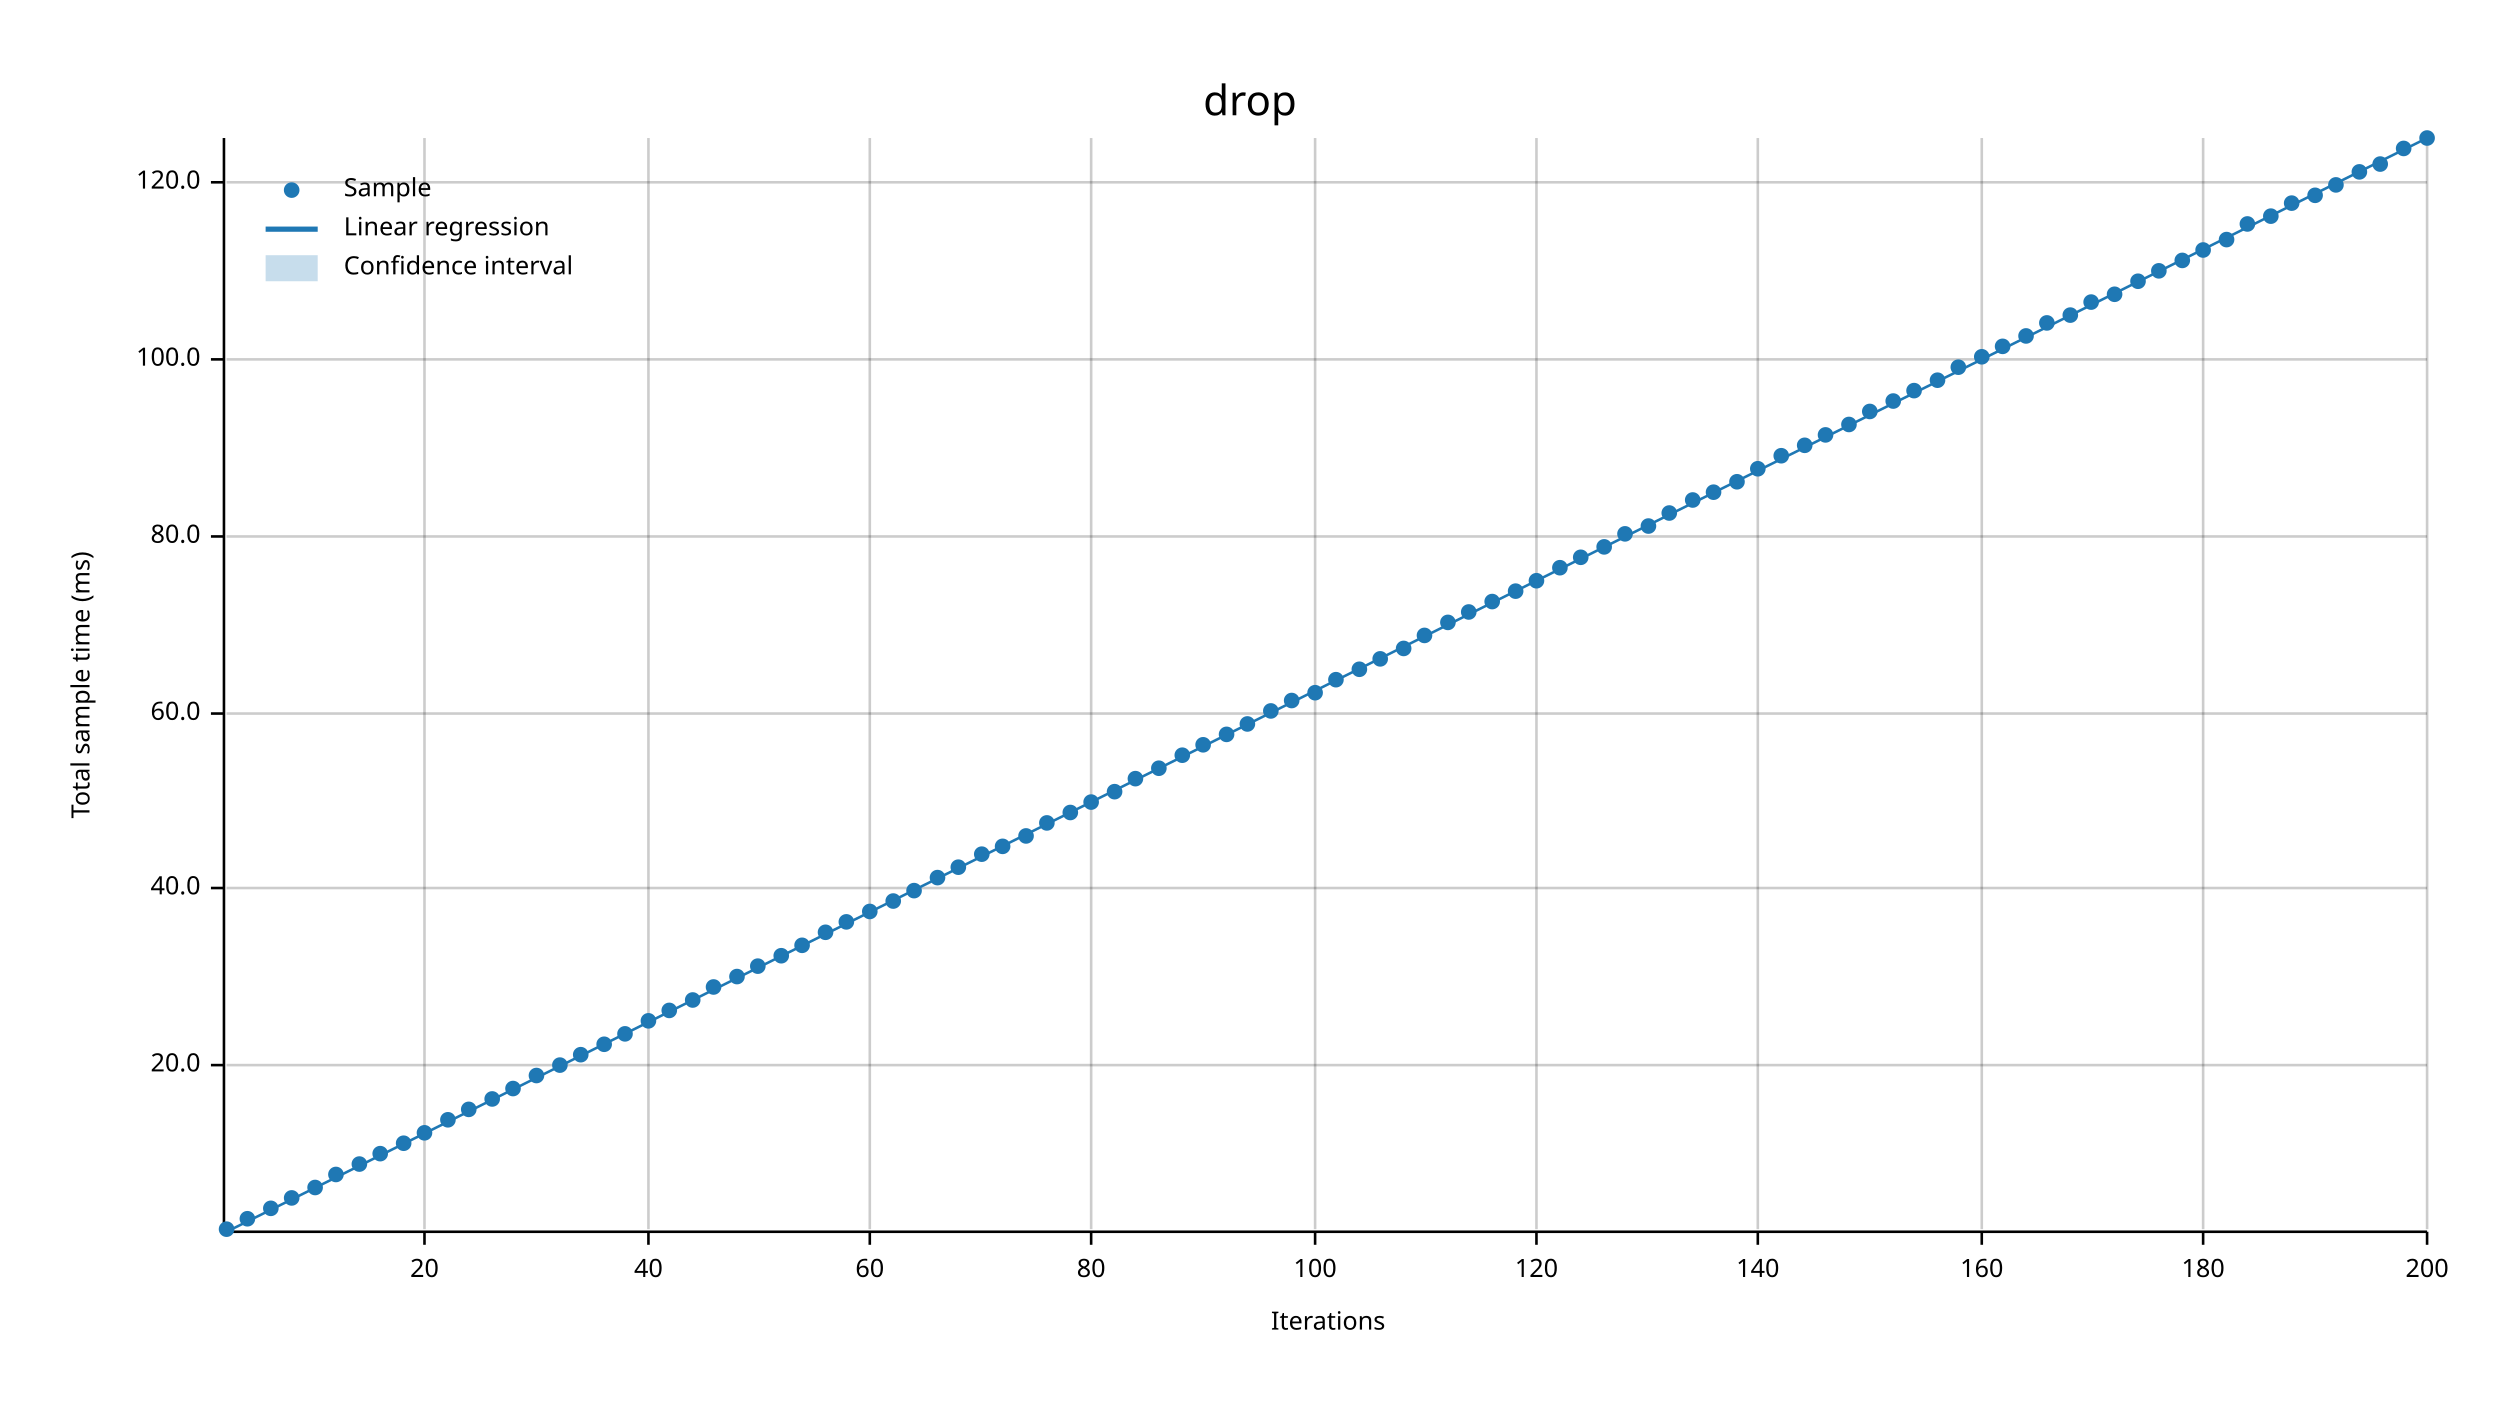
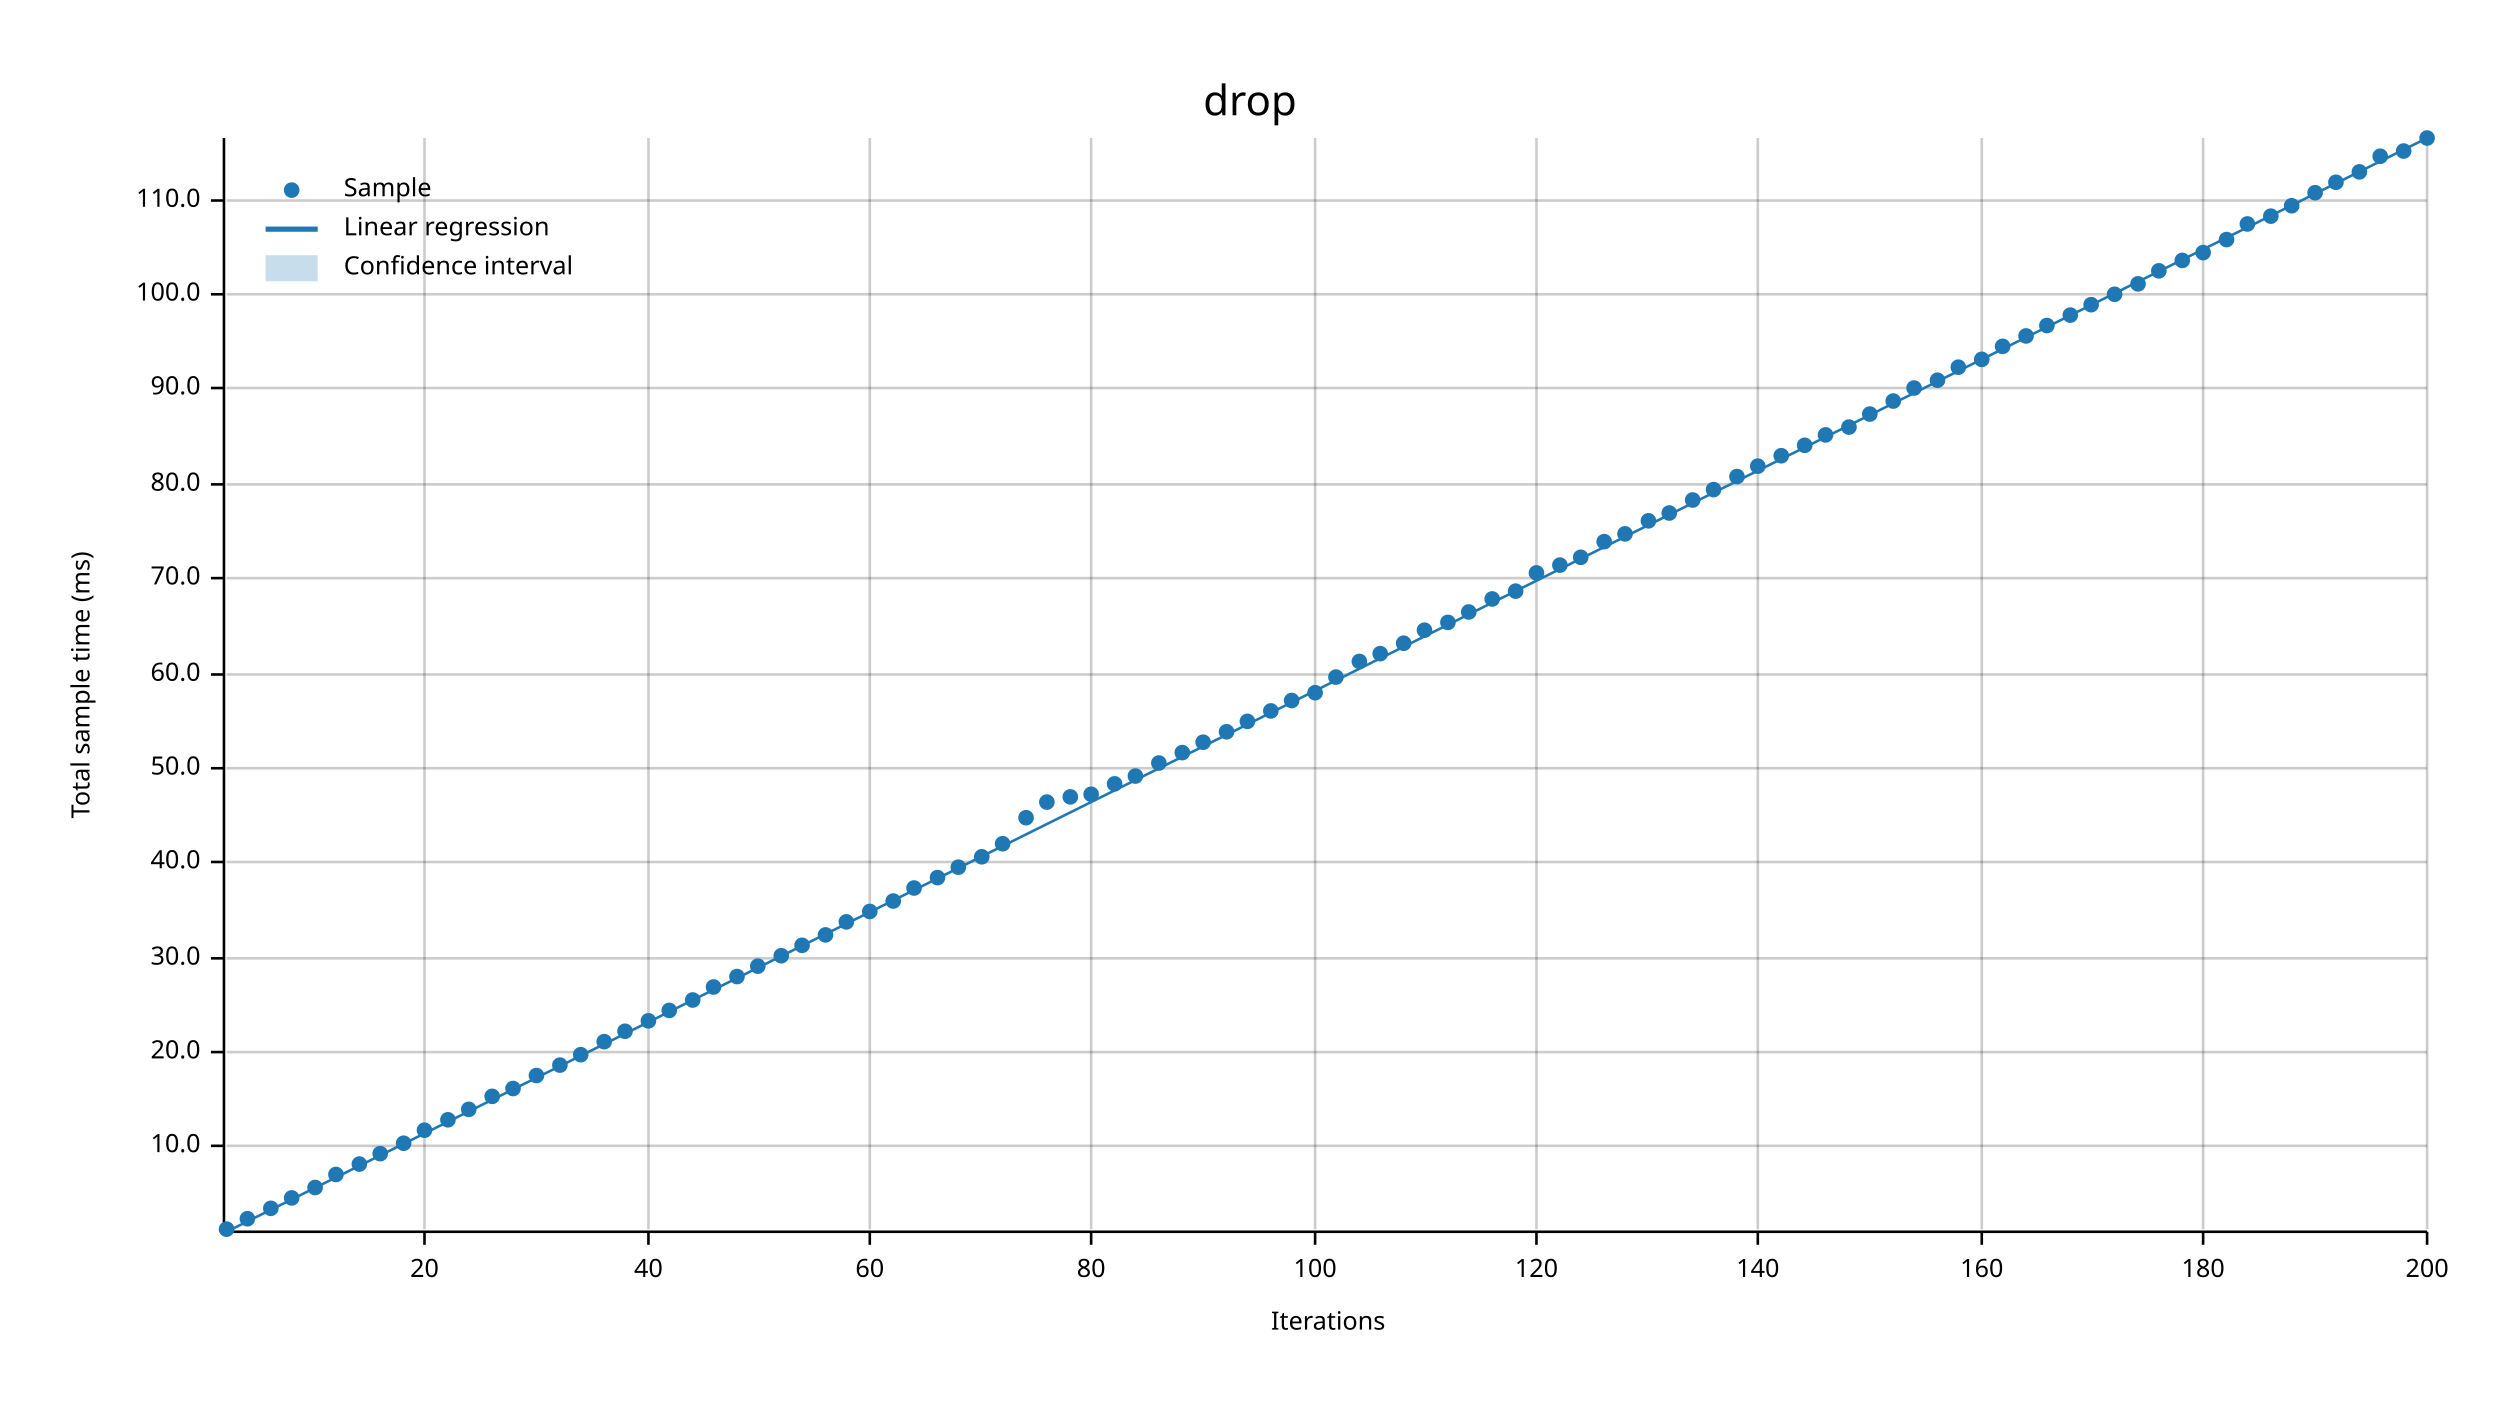
<svg xmlns="http://www.w3.org/2000/svg" width="960" height="540" viewBox="0 0 960 540">
  <text x="480" y="32" dy="0.76em" text-anchor="middle" font-family="sans-serif" font-size="16.129" opacity="1" fill="#000000">
drop
</text>
  <text x="27" y="263" dy="0.76em" text-anchor="middle" font-family="sans-serif" font-size="9.677" opacity="1" fill="#000000" transform="rotate(270, 27, 263)">
Total sample time (ms)
</text>
  <text x="510" y="513" dy="-0.5ex" text-anchor="middle" font-family="sans-serif" font-size="9.677" opacity="1" fill="#000000">
Iterations
</text>
  <line opacity="0.2" stroke="#000000" stroke-width="1" x1="163" y1="472" x2="163" y2="53" />
  <line opacity="0.2" stroke="#000000" stroke-width="1" x1="249" y1="472" x2="249" y2="53" />
  <line opacity="0.2" stroke="#000000" stroke-width="1" x1="334" y1="472" x2="334" y2="53" />
  <line opacity="0.2" stroke="#000000" stroke-width="1" x1="419" y1="472" x2="419" y2="53" />
  <line opacity="0.2" stroke="#000000" stroke-width="1" x1="505" y1="472" x2="505" y2="53" />
  <line opacity="0.2" stroke="#000000" stroke-width="1" x1="590" y1="472" x2="590" y2="53" />
  <line opacity="0.2" stroke="#000000" stroke-width="1" x1="675" y1="472" x2="675" y2="53" />
  <line opacity="0.2" stroke="#000000" stroke-width="1" x1="761" y1="472" x2="761" y2="53" />
  <line opacity="0.2" stroke="#000000" stroke-width="1" x1="846" y1="472" x2="846" y2="53" />
  <line opacity="0.2" stroke="#000000" stroke-width="1" x1="932" y1="472" x2="932" y2="53" />
-   <line opacity="0.2" stroke="#000000" stroke-width="1" x1="87" y1="409" x2="932" y2="409" />
-   <line opacity="0.2" stroke="#000000" stroke-width="1" x1="87" y1="341" x2="932" y2="341" />
-   <line opacity="0.2" stroke="#000000" stroke-width="1" x1="87" y1="274" x2="932" y2="274" />
-   <line opacity="0.2" stroke="#000000" stroke-width="1" x1="87" y1="206" x2="932" y2="206" />
-   <line opacity="0.2" stroke="#000000" stroke-width="1" x1="87" y1="138" x2="932" y2="138" />
-   <line opacity="0.2" stroke="#000000" stroke-width="1" x1="87" y1="70" x2="932" y2="70" />
+   <line opacity="0.2" stroke="#000000" stroke-width="1" x1="87" y1="440" x2="932" y2="440" />
+   <line opacity="0.2" stroke="#000000" stroke-width="1" x1="87" y1="404" x2="932" y2="404" />
+   <line opacity="0.2" stroke="#000000" stroke-width="1" x1="87" y1="368" x2="932" y2="368" />
+   <line opacity="0.2" stroke="#000000" stroke-width="1" x1="87" y1="331" x2="932" y2="331" />
+   <line opacity="0.2" stroke="#000000" stroke-width="1" x1="87" y1="295" x2="932" y2="295" />
+   <line opacity="0.2" stroke="#000000" stroke-width="1" x1="87" y1="259" x2="932" y2="259" />
+   <line opacity="0.2" stroke="#000000" stroke-width="1" x1="87" y1="222" x2="932" y2="222" />
+   <line opacity="0.2" stroke="#000000" stroke-width="1" x1="87" y1="186" x2="932" y2="186" />
+   <line opacity="0.2" stroke="#000000" stroke-width="1" x1="87" y1="149" x2="932" y2="149" />
+   <line opacity="0.2" stroke="#000000" stroke-width="1" x1="87" y1="113" x2="932" y2="113" />
+   <line opacity="0.2" stroke="#000000" stroke-width="1" x1="87" y1="77" x2="932" y2="77" />
  <polyline fill="none" opacity="1" stroke="#000000" stroke-width="1" points="86,53 86,472 " />
-   <text x="77" y="409" dy="0.5ex" text-anchor="end" font-family="sans-serif" font-size="9.677" opacity="1" fill="#000000">
+   <text x="77" y="440" dy="0.5ex" text-anchor="end" font-family="sans-serif" font-size="9.677" opacity="1" fill="#000000">
+ 10.0
+ </text>
+   <polyline fill="none" opacity="1" stroke="#000000" stroke-width="1" points="81,440 86,440 " />
+   <text x="77" y="404" dy="0.5ex" text-anchor="end" font-family="sans-serif" font-size="9.677" opacity="1" fill="#000000">
20.0
</text>
-   <polyline fill="none" opacity="1" stroke="#000000" stroke-width="1" points="81,409 86,409 " />
-   <text x="77" y="341" dy="0.5ex" text-anchor="end" font-family="sans-serif" font-size="9.677" opacity="1" fill="#000000">
+   <polyline fill="none" opacity="1" stroke="#000000" stroke-width="1" points="81,404 86,404 " />
+   <text x="77" y="368" dy="0.5ex" text-anchor="end" font-family="sans-serif" font-size="9.677" opacity="1" fill="#000000">
+ 30.0
+ </text>
+   <polyline fill="none" opacity="1" stroke="#000000" stroke-width="1" points="81,368 86,368 " />
+   <text x="77" y="331" dy="0.5ex" text-anchor="end" font-family="sans-serif" font-size="9.677" opacity="1" fill="#000000">
40.0
</text>
-   <polyline fill="none" opacity="1" stroke="#000000" stroke-width="1" points="81,341 86,341 " />
-   <text x="77" y="274" dy="0.5ex" text-anchor="end" font-family="sans-serif" font-size="9.677" opacity="1" fill="#000000">
+   <polyline fill="none" opacity="1" stroke="#000000" stroke-width="1" points="81,331 86,331 " />
+   <text x="77" y="295" dy="0.5ex" text-anchor="end" font-family="sans-serif" font-size="9.677" opacity="1" fill="#000000">
+ 50.0
+ </text>
+   <polyline fill="none" opacity="1" stroke="#000000" stroke-width="1" points="81,295 86,295 " />
+   <text x="77" y="259" dy="0.5ex" text-anchor="end" font-family="sans-serif" font-size="9.677" opacity="1" fill="#000000">
60.0
</text>
-   <polyline fill="none" opacity="1" stroke="#000000" stroke-width="1" points="81,274 86,274 " />
-   <text x="77" y="206" dy="0.5ex" text-anchor="end" font-family="sans-serif" font-size="9.677" opacity="1" fill="#000000">
+   <polyline fill="none" opacity="1" stroke="#000000" stroke-width="1" points="81,259 86,259 " />
+   <text x="77" y="222" dy="0.5ex" text-anchor="end" font-family="sans-serif" font-size="9.677" opacity="1" fill="#000000">
+ 70.0
+ </text>
+   <polyline fill="none" opacity="1" stroke="#000000" stroke-width="1" points="81,222 86,222 " />
+   <text x="77" y="186" dy="0.5ex" text-anchor="end" font-family="sans-serif" font-size="9.677" opacity="1" fill="#000000">
80.0
</text>
-   <polyline fill="none" opacity="1" stroke="#000000" stroke-width="1" points="81,206 86,206 " />
-   <text x="77" y="138" dy="0.5ex" text-anchor="end" font-family="sans-serif" font-size="9.677" opacity="1" fill="#000000">
+   <polyline fill="none" opacity="1" stroke="#000000" stroke-width="1" points="81,186 86,186 " />
+   <text x="77" y="149" dy="0.5ex" text-anchor="end" font-family="sans-serif" font-size="9.677" opacity="1" fill="#000000">
+ 90.0
+ </text>
+   <polyline fill="none" opacity="1" stroke="#000000" stroke-width="1" points="81,149 86,149 " />
+   <text x="77" y="113" dy="0.5ex" text-anchor="end" font-family="sans-serif" font-size="9.677" opacity="1" fill="#000000">
100.0
</text>
-   <polyline fill="none" opacity="1" stroke="#000000" stroke-width="1" points="81,138 86,138 " />
-   <text x="77" y="70" dy="0.5ex" text-anchor="end" font-family="sans-serif" font-size="9.677" opacity="1" fill="#000000">
- 120.0
- </text>
-   <polyline fill="none" opacity="1" stroke="#000000" stroke-width="1" points="81,70 86,70 " />
+   <polyline fill="none" opacity="1" stroke="#000000" stroke-width="1" points="81,113 86,113 " />
+   <text x="77" y="77" dy="0.5ex" text-anchor="end" font-family="sans-serif" font-size="9.677" opacity="1" fill="#000000">
+ 110.0
+ </text>
+   <polyline fill="none" opacity="1" stroke="#000000" stroke-width="1" points="81,77 86,77 " />
  <polyline fill="none" opacity="1" stroke="#000000" stroke-width="1" points="87,473 932,473 " />
  <text x="163" y="483" dy="0.76em" text-anchor="middle" font-family="sans-serif" font-size="9.677" opacity="1" fill="#000000">
20
</text>
  <polyline fill="none" opacity="1" stroke="#000000" stroke-width="1" points="163,473 163,478 " />
  <text x="249" y="483" dy="0.76em" text-anchor="middle" font-family="sans-serif" font-size="9.677" opacity="1" fill="#000000">
40
</text>
  <polyline fill="none" opacity="1" stroke="#000000" stroke-width="1" points="249,473 249,478 " />
  <text x="334" y="483" dy="0.76em" text-anchor="middle" font-family="sans-serif" font-size="9.677" opacity="1" fill="#000000">
60
</text>
  <polyline fill="none" opacity="1" stroke="#000000" stroke-width="1" points="334,473 334,478 " />
  <text x="419" y="483" dy="0.76em" text-anchor="middle" font-family="sans-serif" font-size="9.677" opacity="1" fill="#000000">
80
</text>
  <polyline fill="none" opacity="1" stroke="#000000" stroke-width="1" points="419,473 419,478 " />
  <text x="505" y="483" dy="0.76em" text-anchor="middle" font-family="sans-serif" font-size="9.677" opacity="1" fill="#000000">
100
</text>
  <polyline fill="none" opacity="1" stroke="#000000" stroke-width="1" points="505,473 505,478 " />
  <text x="590" y="483" dy="0.76em" text-anchor="middle" font-family="sans-serif" font-size="9.677" opacity="1" fill="#000000">
120
</text>
  <polyline fill="none" opacity="1" stroke="#000000" stroke-width="1" points="590,473 590,478 " />
  <text x="675" y="483" dy="0.76em" text-anchor="middle" font-family="sans-serif" font-size="9.677" opacity="1" fill="#000000">
140
</text>
  <polyline fill="none" opacity="1" stroke="#000000" stroke-width="1" points="675,473 675,478 " />
  <text x="761" y="483" dy="0.76em" text-anchor="middle" font-family="sans-serif" font-size="9.677" opacity="1" fill="#000000">
160
</text>
  <polyline fill="none" opacity="1" stroke="#000000" stroke-width="1" points="761,473 761,478 " />
  <text x="846" y="483" dy="0.76em" text-anchor="middle" font-family="sans-serif" font-size="9.677" opacity="1" fill="#000000">
180
</text>
  <polyline fill="none" opacity="1" stroke="#000000" stroke-width="1" points="846,473 846,478 " />
  <text x="932" y="483" dy="0.76em" text-anchor="middle" font-family="sans-serif" font-size="9.677" opacity="1" fill="#000000">
200
</text>
  <polyline fill="none" opacity="1" stroke="#000000" stroke-width="1" points="932,473 932,478 " />
  <circle cx="87" cy="472" r="3" opacity="1" fill="#1F78B4" stroke="none" stroke-width="1" />
  <circle cx="95" cy="468" r="3" opacity="1" fill="#1F78B4" stroke="none" stroke-width="1" />
  <circle cx="104" cy="464" r="3" opacity="1" fill="#1F78B4" stroke="none" stroke-width="1" />
  <circle cx="112" cy="460" r="3" opacity="1" fill="#1F78B4" stroke="none" stroke-width="1" />
  <circle cx="121" cy="456" r="3" opacity="1" fill="#1F78B4" stroke="none" stroke-width="1" />
  <circle cx="129" cy="451" r="3" opacity="1" fill="#1F78B4" stroke="none" stroke-width="1" />
  <circle cx="138" cy="447" r="3" opacity="1" fill="#1F78B4" stroke="none" stroke-width="1" />
  <circle cx="146" cy="443" r="3" opacity="1" fill="#1F78B4" stroke="none" stroke-width="1" />
  <circle cx="155" cy="439" r="3" opacity="1" fill="#1F78B4" stroke="none" stroke-width="1" />
-   <circle cx="163" cy="435" r="3" opacity="1" fill="#1F78B4" stroke="none" stroke-width="1" />
+   <circle cx="163" cy="434" r="3" opacity="1" fill="#1F78B4" stroke="none" stroke-width="1" />
  <circle cx="172" cy="430" r="3" opacity="1" fill="#1F78B4" stroke="none" stroke-width="1" />
  <circle cx="180" cy="426" r="3" opacity="1" fill="#1F78B4" stroke="none" stroke-width="1" />
-   <circle cx="189" cy="422" r="3" opacity="1" fill="#1F78B4" stroke="none" stroke-width="1" />
+   <circle cx="189" cy="421" r="3" opacity="1" fill="#1F78B4" stroke="none" stroke-width="1" />
  <circle cx="197" cy="418" r="3" opacity="1" fill="#1F78B4" stroke="none" stroke-width="1" />
  <circle cx="206" cy="413" r="3" opacity="1" fill="#1F78B4" stroke="none" stroke-width="1" />
  <circle cx="215" cy="409" r="3" opacity="1" fill="#1F78B4" stroke="none" stroke-width="1" />
  <circle cx="223" cy="405" r="3" opacity="1" fill="#1F78B4" stroke="none" stroke-width="1" />
-   <circle cx="232" cy="401" r="3" opacity="1" fill="#1F78B4" stroke="none" stroke-width="1" />
-   <circle cx="240" cy="397" r="3" opacity="1" fill="#1F78B4" stroke="none" stroke-width="1" />
+   <circle cx="232" cy="400" r="3" opacity="1" fill="#1F78B4" stroke="none" stroke-width="1" />
+   <circle cx="240" cy="396" r="3" opacity="1" fill="#1F78B4" stroke="none" stroke-width="1" />
  <circle cx="249" cy="392" r="3" opacity="1" fill="#1F78B4" stroke="none" stroke-width="1" />
  <circle cx="257" cy="388" r="3" opacity="1" fill="#1F78B4" stroke="none" stroke-width="1" />
  <circle cx="266" cy="384" r="3" opacity="1" fill="#1F78B4" stroke="none" stroke-width="1" />
  <circle cx="274" cy="379" r="3" opacity="1" fill="#1F78B4" stroke="none" stroke-width="1" />
  <circle cx="283" cy="375" r="3" opacity="1" fill="#1F78B4" stroke="none" stroke-width="1" />
  <circle cx="291" cy="371" r="3" opacity="1" fill="#1F78B4" stroke="none" stroke-width="1" />
  <circle cx="300" cy="367" r="3" opacity="1" fill="#1F78B4" stroke="none" stroke-width="1" />
  <circle cx="308" cy="363" r="3" opacity="1" fill="#1F78B4" stroke="none" stroke-width="1" />
-   <circle cx="317" cy="358" r="3" opacity="1" fill="#1F78B4" stroke="none" stroke-width="1" />
+   <circle cx="317" cy="359" r="3" opacity="1" fill="#1F78B4" stroke="none" stroke-width="1" />
  <circle cx="325" cy="354" r="3" opacity="1" fill="#1F78B4" stroke="none" stroke-width="1" />
  <circle cx="334" cy="350" r="3" opacity="1" fill="#1F78B4" stroke="none" stroke-width="1" />
  <circle cx="343" cy="346" r="3" opacity="1" fill="#1F78B4" stroke="none" stroke-width="1" />
-   <circle cx="351" cy="342" r="3" opacity="1" fill="#1F78B4" stroke="none" stroke-width="1" />
+   <circle cx="351" cy="341" r="3" opacity="1" fill="#1F78B4" stroke="none" stroke-width="1" />
  <circle cx="360" cy="337" r="3" opacity="1" fill="#1F78B4" stroke="none" stroke-width="1" />
  <circle cx="368" cy="333" r="3" opacity="1" fill="#1F78B4" stroke="none" stroke-width="1" />
-   <circle cx="377" cy="328" r="3" opacity="1" fill="#1F78B4" stroke="none" stroke-width="1" />
-   <circle cx="385" cy="325" r="3" opacity="1" fill="#1F78B4" stroke="none" stroke-width="1" />
-   <circle cx="394" cy="321" r="3" opacity="1" fill="#1F78B4" stroke="none" stroke-width="1" />
-   <circle cx="402" cy="316" r="3" opacity="1" fill="#1F78B4" stroke="none" stroke-width="1" />
-   <circle cx="411" cy="312" r="3" opacity="1" fill="#1F78B4" stroke="none" stroke-width="1" />
-   <circle cx="419" cy="308" r="3" opacity="1" fill="#1F78B4" stroke="none" stroke-width="1" />
-   <circle cx="428" cy="304" r="3" opacity="1" fill="#1F78B4" stroke="none" stroke-width="1" />
-   <circle cx="436" cy="299" r="3" opacity="1" fill="#1F78B4" stroke="none" stroke-width="1" />
-   <circle cx="445" cy="295" r="3" opacity="1" fill="#1F78B4" stroke="none" stroke-width="1" />
-   <circle cx="454" cy="290" r="3" opacity="1" fill="#1F78B4" stroke="none" stroke-width="1" />
-   <circle cx="462" cy="286" r="3" opacity="1" fill="#1F78B4" stroke="none" stroke-width="1" />
-   <circle cx="471" cy="282" r="3" opacity="1" fill="#1F78B4" stroke="none" stroke-width="1" />
-   <circle cx="479" cy="278" r="3" opacity="1" fill="#1F78B4" stroke="none" stroke-width="1" />
+   <circle cx="377" cy="329" r="3" opacity="1" fill="#1F78B4" stroke="none" stroke-width="1" />
+   <circle cx="385" cy="324" r="3" opacity="1" fill="#1F78B4" stroke="none" stroke-width="1" />
+   <circle cx="394" cy="314" r="3" opacity="1" fill="#1F78B4" stroke="none" stroke-width="1" />
+   <circle cx="402" cy="308" r="3" opacity="1" fill="#1F78B4" stroke="none" stroke-width="1" />
+   <circle cx="411" cy="306" r="3" opacity="1" fill="#1F78B4" stroke="none" stroke-width="1" />
+   <circle cx="419" cy="305" r="3" opacity="1" fill="#1F78B4" stroke="none" stroke-width="1" />
+   <circle cx="428" cy="301" r="3" opacity="1" fill="#1F78B4" stroke="none" stroke-width="1" />
+   <circle cx="436" cy="298" r="3" opacity="1" fill="#1F78B4" stroke="none" stroke-width="1" />
+   <circle cx="445" cy="293" r="3" opacity="1" fill="#1F78B4" stroke="none" stroke-width="1" />
+   <circle cx="454" cy="289" r="3" opacity="1" fill="#1F78B4" stroke="none" stroke-width="1" />
+   <circle cx="462" cy="285" r="3" opacity="1" fill="#1F78B4" stroke="none" stroke-width="1" />
+   <circle cx="471" cy="281" r="3" opacity="1" fill="#1F78B4" stroke="none" stroke-width="1" />
+   <circle cx="479" cy="277" r="3" opacity="1" fill="#1F78B4" stroke="none" stroke-width="1" />
  <circle cx="488" cy="273" r="3" opacity="1" fill="#1F78B4" stroke="none" stroke-width="1" />
  <circle cx="496" cy="269" r="3" opacity="1" fill="#1F78B4" stroke="none" stroke-width="1" />
  <circle cx="505" cy="266" r="3" opacity="1" fill="#1F78B4" stroke="none" stroke-width="1" />
-   <circle cx="513" cy="261" r="3" opacity="1" fill="#1F78B4" stroke="none" stroke-width="1" />
-   <circle cx="522" cy="257" r="3" opacity="1" fill="#1F78B4" stroke="none" stroke-width="1" />
-   <circle cx="530" cy="253" r="3" opacity="1" fill="#1F78B4" stroke="none" stroke-width="1" />
-   <circle cx="539" cy="249" r="3" opacity="1" fill="#1F78B4" stroke="none" stroke-width="1" />
-   <circle cx="547" cy="244" r="3" opacity="1" fill="#1F78B4" stroke="none" stroke-width="1" />
+   <circle cx="513" cy="260" r="3" opacity="1" fill="#1F78B4" stroke="none" stroke-width="1" />
+   <circle cx="522" cy="254" r="3" opacity="1" fill="#1F78B4" stroke="none" stroke-width="1" />
+   <circle cx="530" cy="251" r="3" opacity="1" fill="#1F78B4" stroke="none" stroke-width="1" />
+   <circle cx="539" cy="247" r="3" opacity="1" fill="#1F78B4" stroke="none" stroke-width="1" />
+   <circle cx="547" cy="242" r="3" opacity="1" fill="#1F78B4" stroke="none" stroke-width="1" />
  <circle cx="556" cy="239" r="3" opacity="1" fill="#1F78B4" stroke="none" stroke-width="1" />
  <circle cx="564" cy="235" r="3" opacity="1" fill="#1F78B4" stroke="none" stroke-width="1" />
-   <circle cx="573" cy="231" r="3" opacity="1" fill="#1F78B4" stroke="none" stroke-width="1" />
+   <circle cx="573" cy="230" r="3" opacity="1" fill="#1F78B4" stroke="none" stroke-width="1" />
  <circle cx="582" cy="227" r="3" opacity="1" fill="#1F78B4" stroke="none" stroke-width="1" />
-   <circle cx="590" cy="223" r="3" opacity="1" fill="#1F78B4" stroke="none" stroke-width="1" />
-   <circle cx="599" cy="218" r="3" opacity="1" fill="#1F78B4" stroke="none" stroke-width="1" />
+   <circle cx="590" cy="220" r="3" opacity="1" fill="#1F78B4" stroke="none" stroke-width="1" />
+   <circle cx="599" cy="217" r="3" opacity="1" fill="#1F78B4" stroke="none" stroke-width="1" />
  <circle cx="607" cy="214" r="3" opacity="1" fill="#1F78B4" stroke="none" stroke-width="1" />
-   <circle cx="616" cy="210" r="3" opacity="1" fill="#1F78B4" stroke="none" stroke-width="1" />
+   <circle cx="616" cy="208" r="3" opacity="1" fill="#1F78B4" stroke="none" stroke-width="1" />
  <circle cx="624" cy="205" r="3" opacity="1" fill="#1F78B4" stroke="none" stroke-width="1" />
-   <circle cx="633" cy="202" r="3" opacity="1" fill="#1F78B4" stroke="none" stroke-width="1" />
+   <circle cx="633" cy="200" r="3" opacity="1" fill="#1F78B4" stroke="none" stroke-width="1" />
  <circle cx="641" cy="197" r="3" opacity="1" fill="#1F78B4" stroke="none" stroke-width="1" />
  <circle cx="650" cy="192" r="3" opacity="1" fill="#1F78B4" stroke="none" stroke-width="1" />
-   <circle cx="658" cy="189" r="3" opacity="1" fill="#1F78B4" stroke="none" stroke-width="1" />
-   <circle cx="667" cy="185" r="3" opacity="1" fill="#1F78B4" stroke="none" stroke-width="1" />
-   <circle cx="675" cy="180" r="3" opacity="1" fill="#1F78B4" stroke="none" stroke-width="1" />
+   <circle cx="658" cy="188" r="3" opacity="1" fill="#1F78B4" stroke="none" stroke-width="1" />
+   <circle cx="667" cy="183" r="3" opacity="1" fill="#1F78B4" stroke="none" stroke-width="1" />
+   <circle cx="675" cy="179" r="3" opacity="1" fill="#1F78B4" stroke="none" stroke-width="1" />
  <circle cx="684" cy="175" r="3" opacity="1" fill="#1F78B4" stroke="none" stroke-width="1" />
  <circle cx="693" cy="171" r="3" opacity="1" fill="#1F78B4" stroke="none" stroke-width="1" />
  <circle cx="701" cy="167" r="3" opacity="1" fill="#1F78B4" stroke="none" stroke-width="1" />
-   <circle cx="710" cy="163" r="3" opacity="1" fill="#1F78B4" stroke="none" stroke-width="1" />
-   <circle cx="718" cy="158" r="3" opacity="1" fill="#1F78B4" stroke="none" stroke-width="1" />
+   <circle cx="710" cy="164" r="3" opacity="1" fill="#1F78B4" stroke="none" stroke-width="1" />
+   <circle cx="718" cy="159" r="3" opacity="1" fill="#1F78B4" stroke="none" stroke-width="1" />
  <circle cx="727" cy="154" r="3" opacity="1" fill="#1F78B4" stroke="none" stroke-width="1" />
-   <circle cx="735" cy="150" r="3" opacity="1" fill="#1F78B4" stroke="none" stroke-width="1" />
+   <circle cx="735" cy="149" r="3" opacity="1" fill="#1F78B4" stroke="none" stroke-width="1" />
  <circle cx="744" cy="146" r="3" opacity="1" fill="#1F78B4" stroke="none" stroke-width="1" />
  <circle cx="752" cy="141" r="3" opacity="1" fill="#1F78B4" stroke="none" stroke-width="1" />
-   <circle cx="761" cy="137" r="3" opacity="1" fill="#1F78B4" stroke="none" stroke-width="1" />
+   <circle cx="761" cy="138" r="3" opacity="1" fill="#1F78B4" stroke="none" stroke-width="1" />
  <circle cx="769" cy="133" r="3" opacity="1" fill="#1F78B4" stroke="none" stroke-width="1" />
  <circle cx="778" cy="129" r="3" opacity="1" fill="#1F78B4" stroke="none" stroke-width="1" />
-   <circle cx="786" cy="124" r="3" opacity="1" fill="#1F78B4" stroke="none" stroke-width="1" />
+   <circle cx="786" cy="125" r="3" opacity="1" fill="#1F78B4" stroke="none" stroke-width="1" />
  <circle cx="795" cy="121" r="3" opacity="1" fill="#1F78B4" stroke="none" stroke-width="1" />
-   <circle cx="803" cy="116" r="3" opacity="1" fill="#1F78B4" stroke="none" stroke-width="1" />
+   <circle cx="803" cy="117" r="3" opacity="1" fill="#1F78B4" stroke="none" stroke-width="1" />
  <circle cx="812" cy="113" r="3" opacity="1" fill="#1F78B4" stroke="none" stroke-width="1" />
-   <circle cx="821" cy="108" r="3" opacity="1" fill="#1F78B4" stroke="none" stroke-width="1" />
+   <circle cx="821" cy="109" r="3" opacity="1" fill="#1F78B4" stroke="none" stroke-width="1" />
  <circle cx="829" cy="104" r="3" opacity="1" fill="#1F78B4" stroke="none" stroke-width="1" />
  <circle cx="838" cy="100" r="3" opacity="1" fill="#1F78B4" stroke="none" stroke-width="1" />
-   <circle cx="846" cy="96" r="3" opacity="1" fill="#1F78B4" stroke="none" stroke-width="1" />
+   <circle cx="846" cy="97" r="3" opacity="1" fill="#1F78B4" stroke="none" stroke-width="1" />
  <circle cx="855" cy="92" r="3" opacity="1" fill="#1F78B4" stroke="none" stroke-width="1" />
  <circle cx="863" cy="86" r="3" opacity="1" fill="#1F78B4" stroke="none" stroke-width="1" />
  <circle cx="872" cy="83" r="3" opacity="1" fill="#1F78B4" stroke="none" stroke-width="1" />
-   <circle cx="880" cy="78" r="3" opacity="1" fill="#1F78B4" stroke="none" stroke-width="1" />
-   <circle cx="889" cy="75" r="3" opacity="1" fill="#1F78B4" stroke="none" stroke-width="1" />
-   <circle cx="897" cy="71" r="3" opacity="1" fill="#1F78B4" stroke="none" stroke-width="1" />
+   <circle cx="880" cy="79" r="3" opacity="1" fill="#1F78B4" stroke="none" stroke-width="1" />
+   <circle cx="889" cy="74" r="3" opacity="1" fill="#1F78B4" stroke="none" stroke-width="1" />
+   <circle cx="897" cy="70" r="3" opacity="1" fill="#1F78B4" stroke="none" stroke-width="1" />
  <circle cx="906" cy="66" r="3" opacity="1" fill="#1F78B4" stroke="none" stroke-width="1" />
-   <circle cx="914" cy="63" r="3" opacity="1" fill="#1F78B4" stroke="none" stroke-width="1" />
-   <circle cx="923" cy="57" r="3" opacity="1" fill="#1F78B4" stroke="none" stroke-width="1" />
+   <circle cx="914" cy="60" r="3" opacity="1" fill="#1F78B4" stroke="none" stroke-width="1" />
+   <circle cx="923" cy="58" r="3" opacity="1" fill="#1F78B4" stroke="none" stroke-width="1" />
  <circle cx="932" cy="53" r="3" opacity="1" fill="#1F78B4" stroke="none" stroke-width="1" />
  <polyline fill="none" opacity="1" stroke="#1F78B4" stroke-width="1" points="87,473 932,53 " />
  <polygon opacity="0.25" fill="#1F78B4" points="87,473 932,53 932,53 " />
  <text x="132" y="68" dy="0.76em" text-anchor="start" font-family="sans-serif" font-size="9.677" opacity="1" fill="#000000">
Sample
</text>
  <text x="132" y="83" dy="0.76em" text-anchor="start" font-family="sans-serif" font-size="9.677" opacity="1" fill="#000000">
Linear regression
</text>
  <text x="132" y="98" dy="0.76em" text-anchor="start" font-family="sans-serif" font-size="9.677" opacity="1" fill="#000000">
Confidence interval
</text>
  <circle cx="112" cy="73" r="3" opacity="1" fill="#1F78B4" stroke="none" stroke-width="1" />
  <polyline fill="none" opacity="1" stroke="#1F78B4" stroke-width="2" points="102,88 122,88 " />
  <rect x="102" y="98" width="20" height="10" opacity="0.25" fill="#1F78B4" stroke="none" />
</svg>
